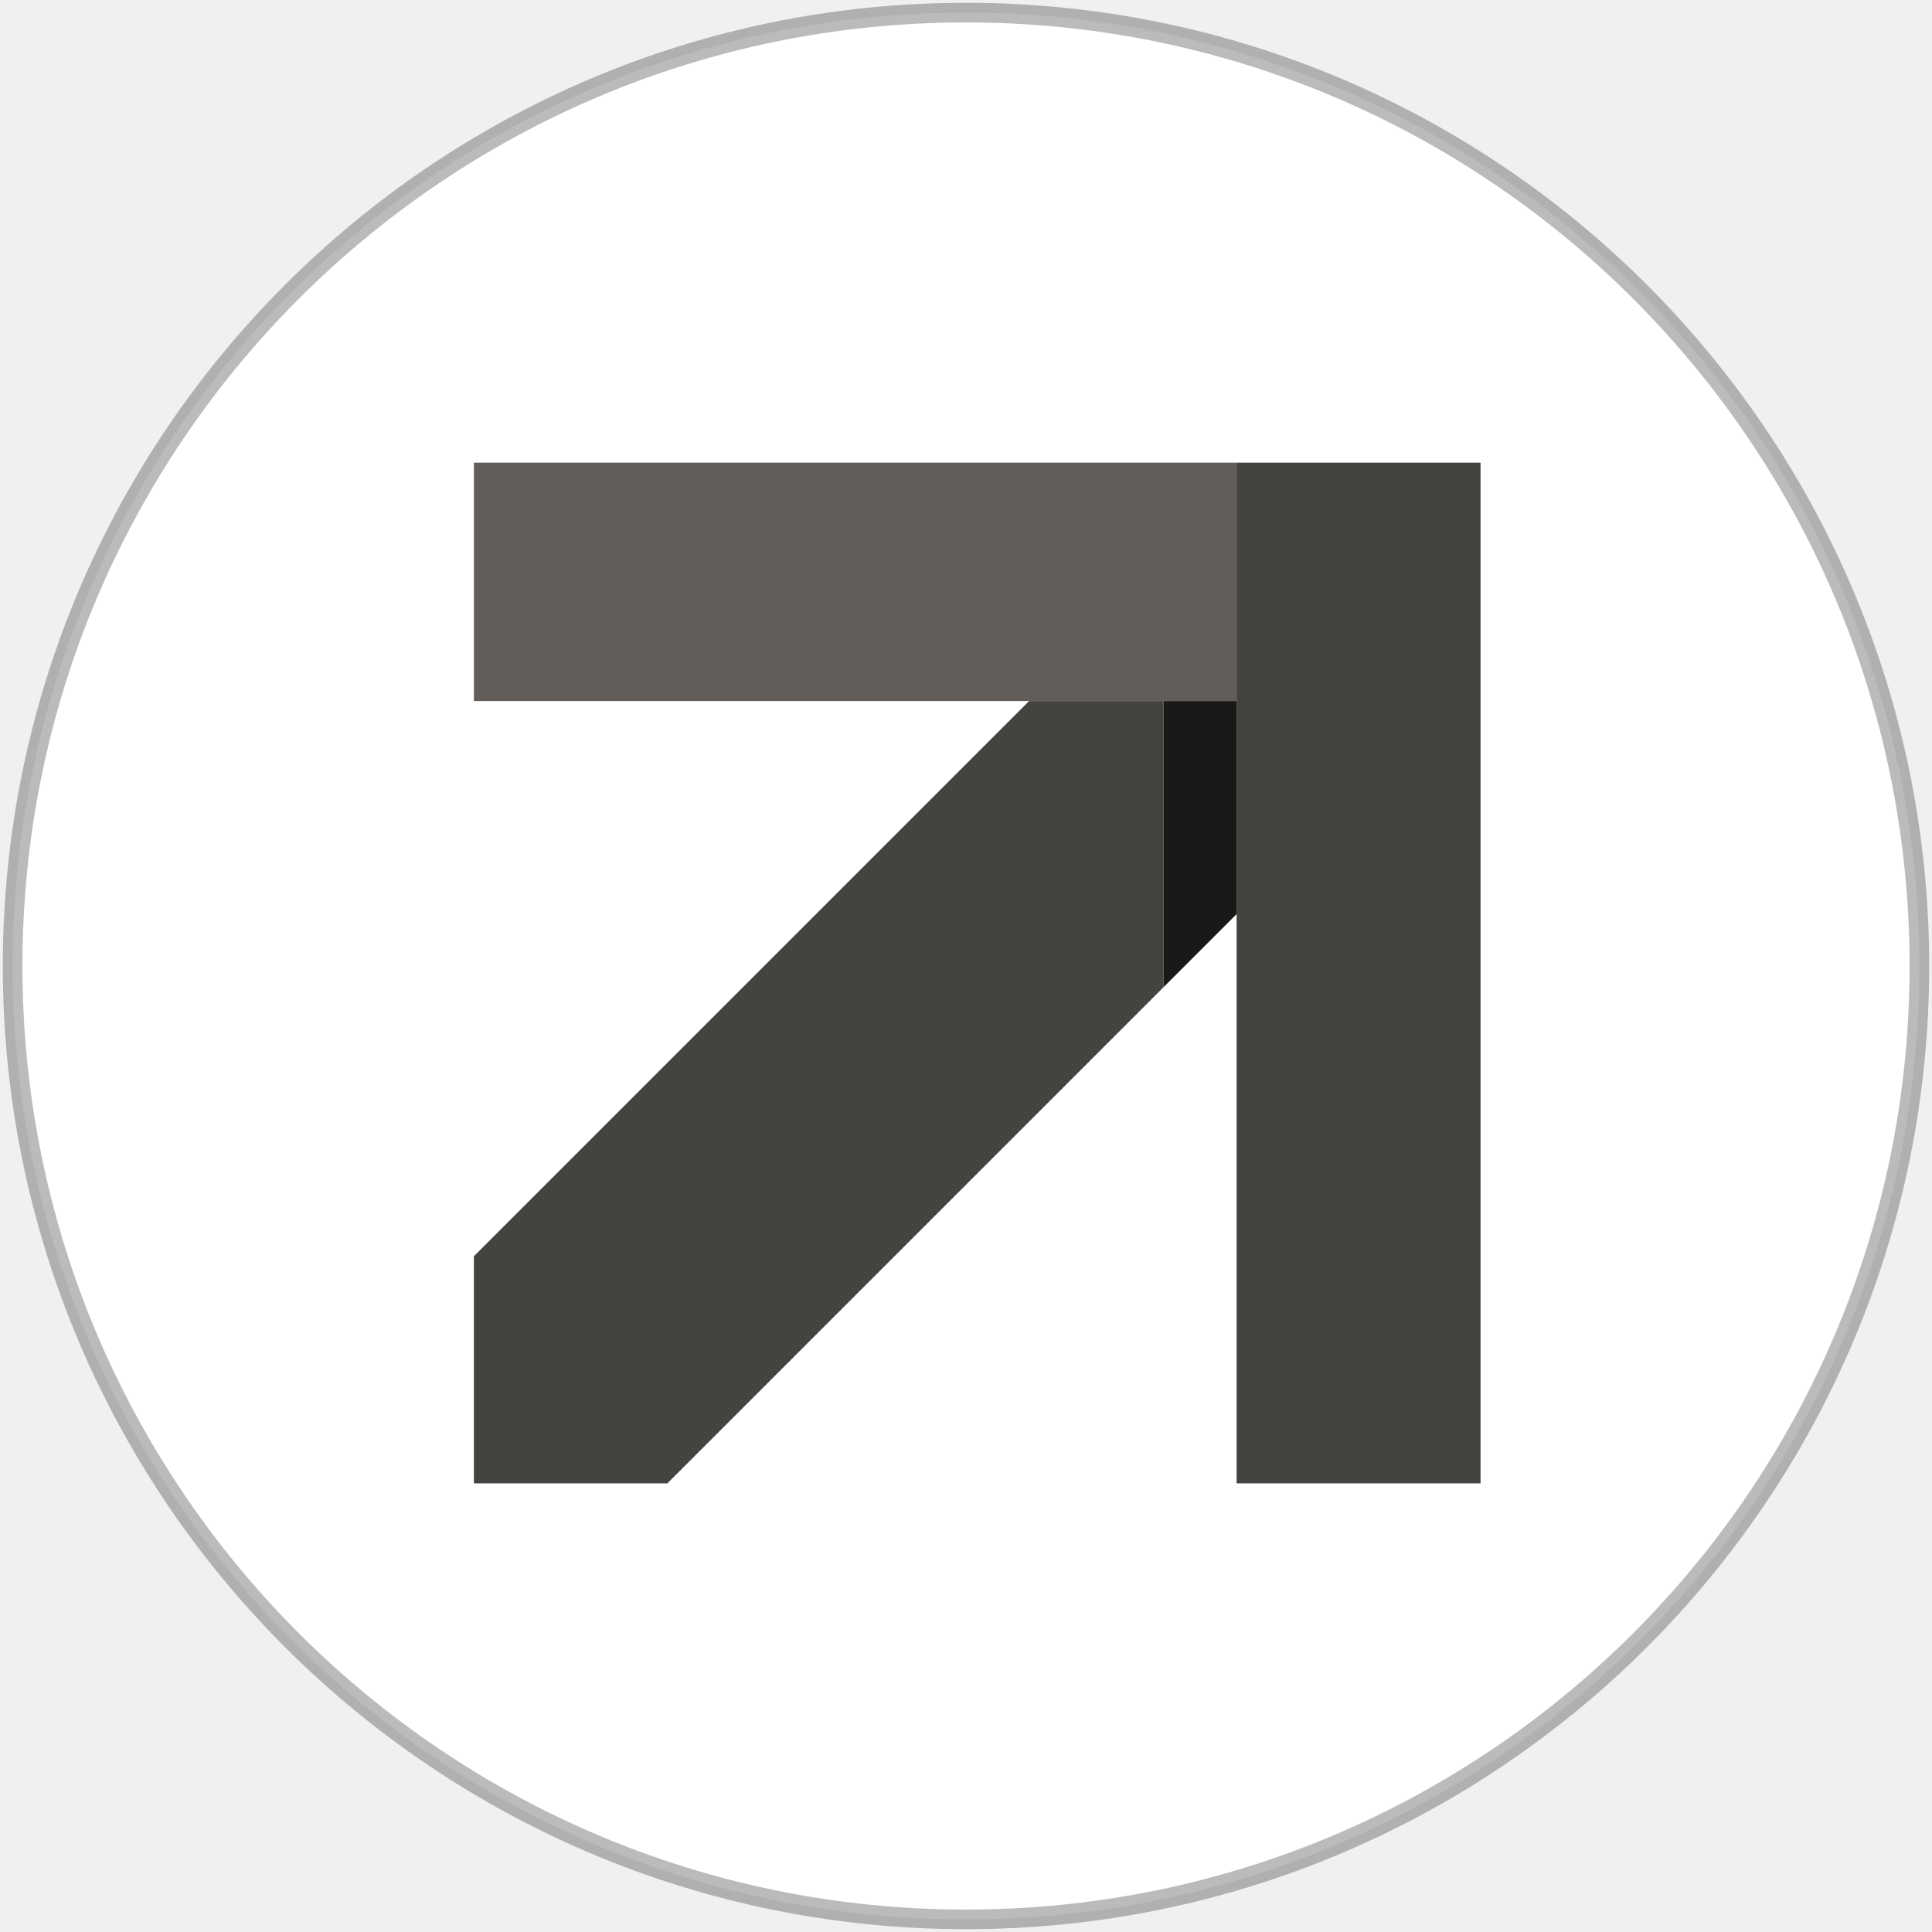
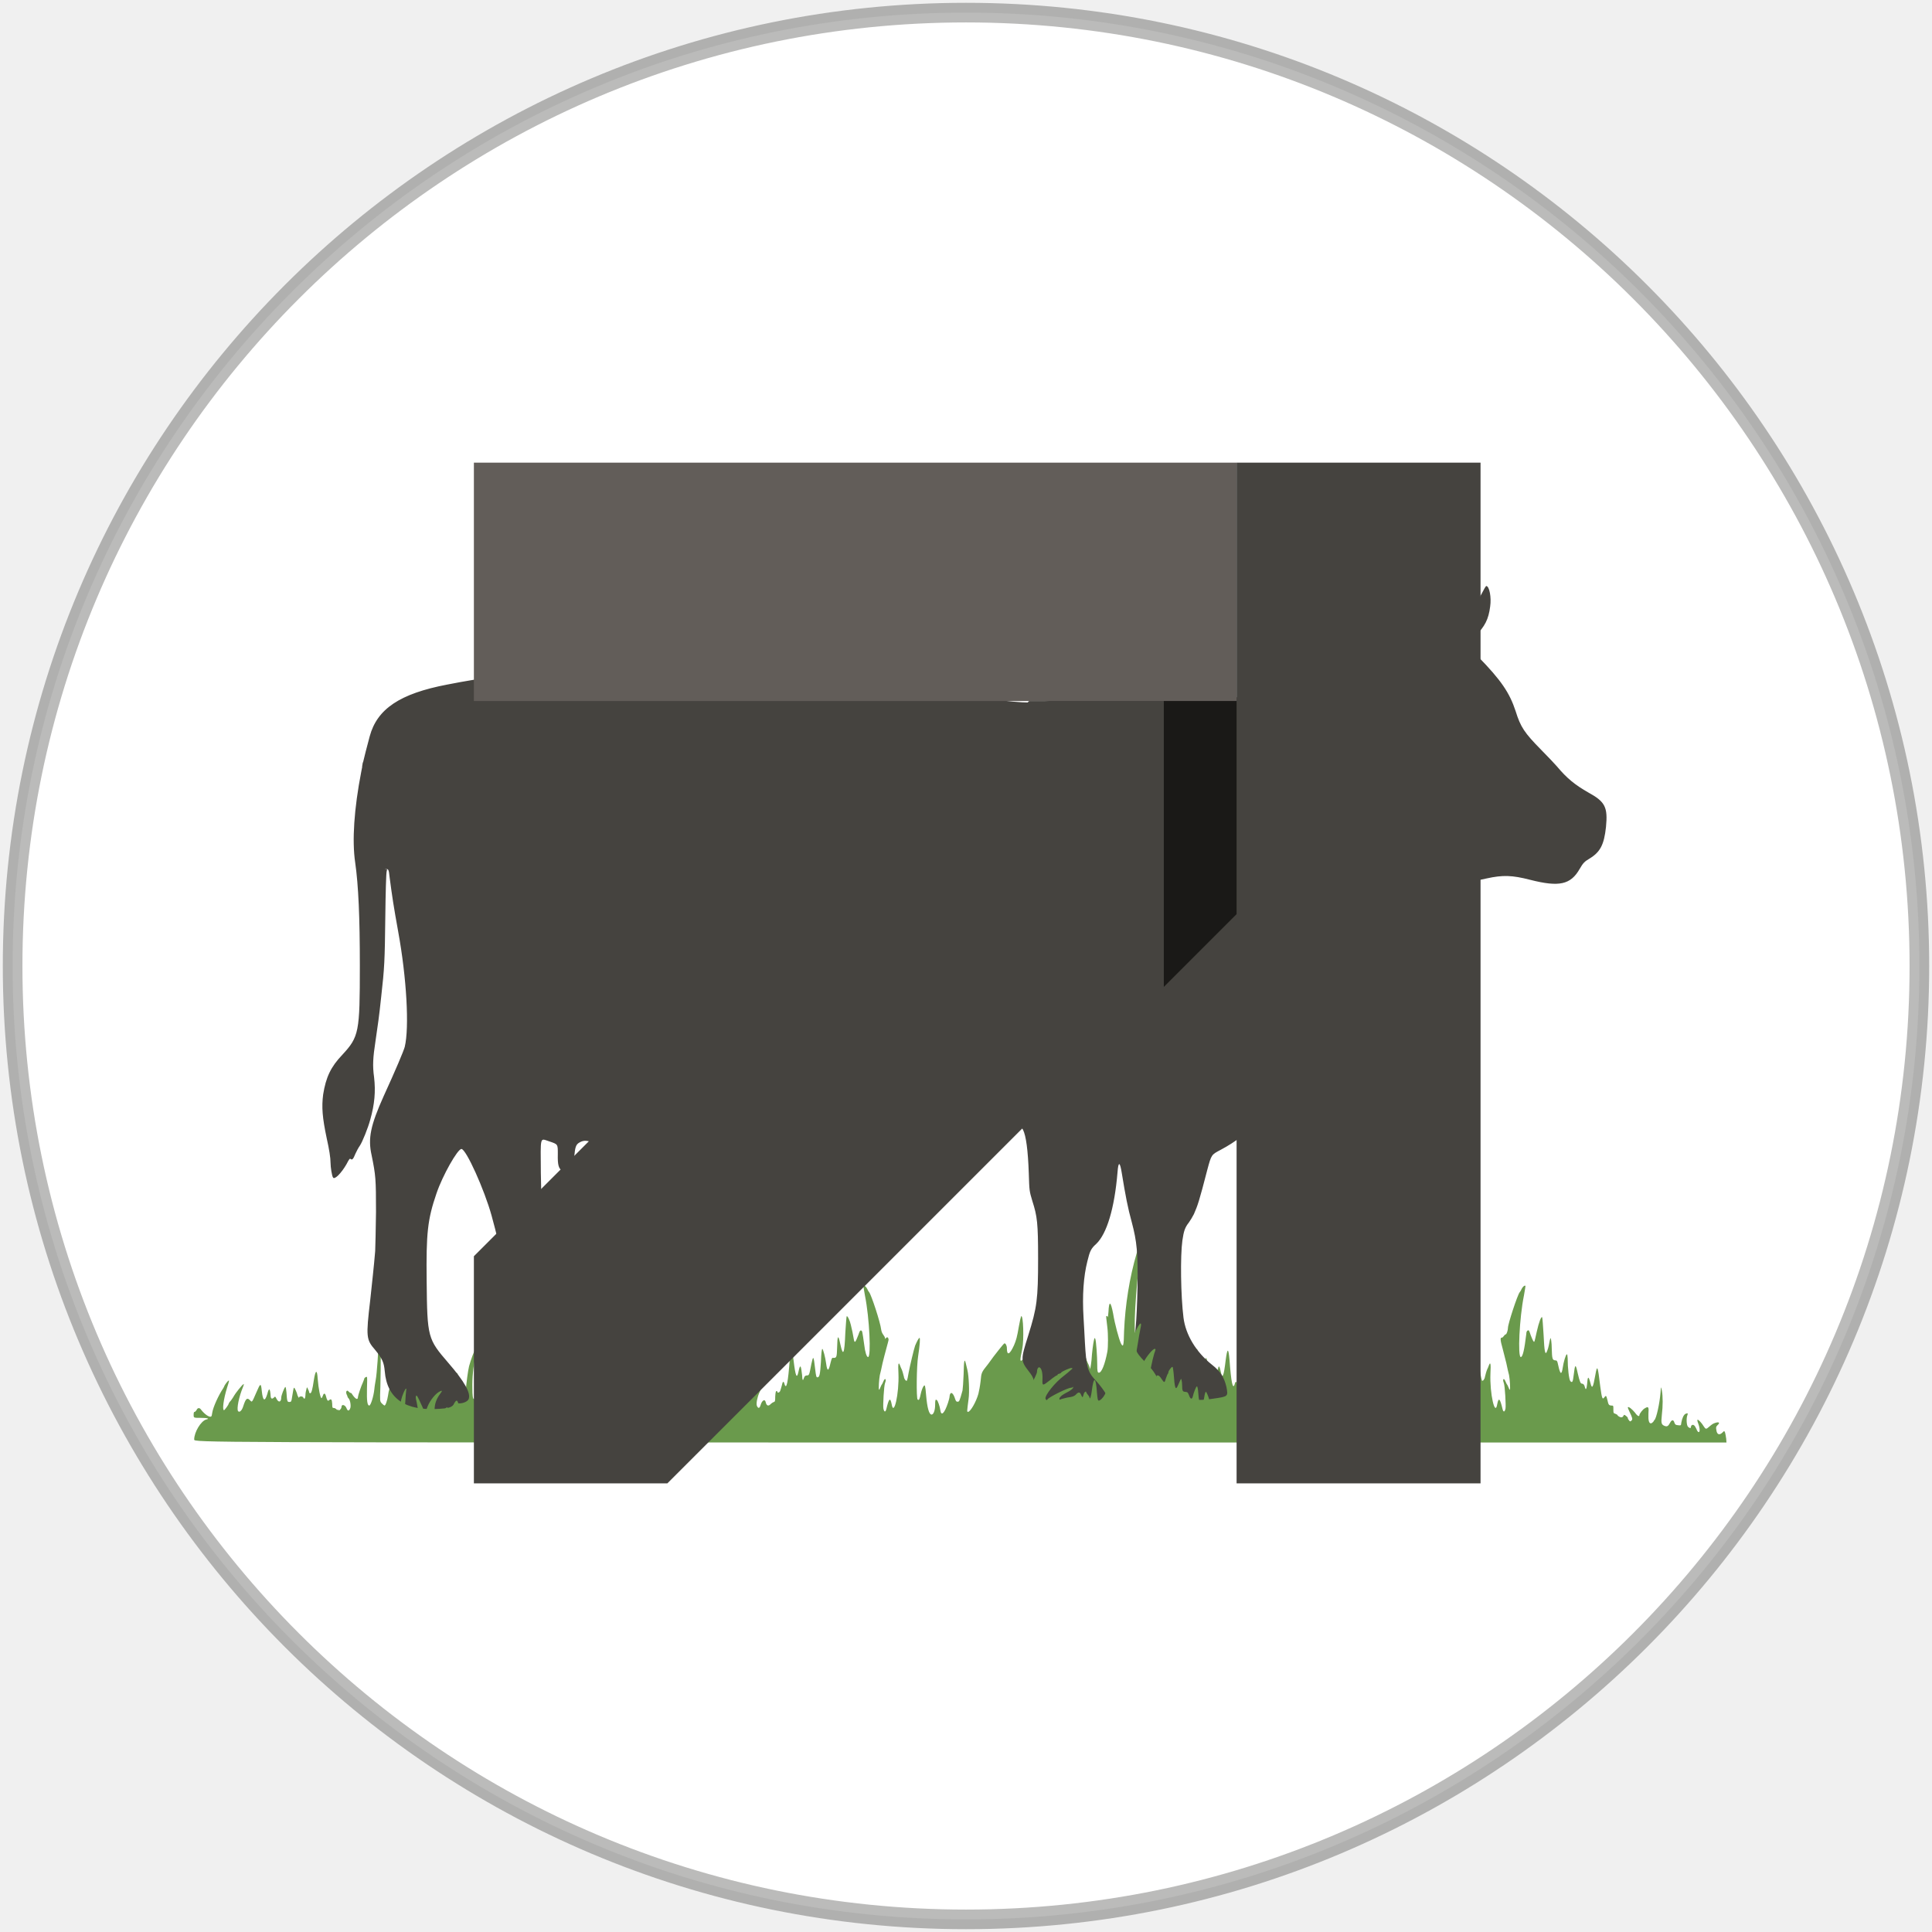
<svg xmlns="http://www.w3.org/2000/svg" viewBox="0 0 689 689" width="689" height="689" role="img" aria-label="Livestock">
+   <style>
+     .arrow { transform-box: view-box; transform-origin: 348.5px 347px; }
+     .tail { transform-box: fill-box; transform-origin: 100% 0%; }
+     .sway { transform-box: fill-box; transform-origin: 50% 100%; }
+     .arrow { animation: lv-in-0 4000ms cubic-bezier(.3,.7,.2,1) 1 both; }
+     .scene { animation: lv-in-1 4000ms cubic-bezier(.3,.7,.2,1) 1 both; }
+     .ground { animation: lv-in-2 4000ms cubic-bezier(.3,.7,.2,1) 1 both; }
+     .cow { animation: lv-in-3 4000ms cubic-bezier(.3,.7,.2,1) 1 both; }
+     .tail { animation: lv-round-0 4000ms cubic-bezier(.3,.7,.2,1) 1 both; }
+     .sway { animation: lv-round-1 4000ms cubic-bezier(.3,.7,.2,1) 1 both; }
+     @keyframes lv-in-0 {
+       0% { transform: translate(0px, 0px) scale(1); opacity: 1; }
+       8.1% { transform: translate(0px, 0px) scale(0); opacity: 0; }
+       18% { transform: translate(0px, 0px) scale(0); opacity: 0; }
+       82% { transform: translate(0px, 0px) scale(0); opacity: 0; }
+       91.9% { transform: translate(0px, 0px) scale(0); opacity: 0; }
+       100% { transform: translate(0px, 0px) scale(1); opacity: 1; }
+     }
+     @keyframes lv-in-1 {
+       0% { opacity: 0; }
+       2.16% { opacity: 1; }
+       18% { opacity: 1; }
+       82% { opacity: 1; }
+       97.84% { opacity: 1; }
+       100% { opacity: 0; }
+     }
+     @keyframes lv-in-2 {
+       0% { clip-path: inset(-50% 100% -50% -10%); }
+       1.8% { clip-path: inset(-50% 100% -50% -10%); }
+       9% { clip-path: inset(-50% -10% -50% -10%); }
+       18% { clip-path: inset(-50% -10% -50% -10%); }
+       82% { clip-path: inset(-50% -10% -50% -10%); }
+       91% { clip-path: inset(-50% -10% -50% -10%); }
+       98.2% { clip-path: inset(-50% 100% -50% -10%); }
+       100% { clip-path: inset(-50% 100% -50% -10%); }
+     }
+     @keyframes lv-in-3 {
+       0% { transform: translate(-120px, 0px); opacity: 0; }
+       4.5% { transform: translate(-120px, 0px); opacity: 0; }
+       8.1% { opacity: 1; }
+       16.56% { transform: translate(0px, 0px); opacity: 1; }
+       18% { transform: translate(0px, 0px); opacity: 1; }
+       82% { transform: translate(0px, 0px); opacity: 1; }
+       83.44% { transform: translate(0px, 0px); opacity: 1; }
+       91.9% { opacity: 1; }
+       95.5% { transform: translate(-120px, 0px); opacity: 0; }
+       100% { transform: translate(-120px, 0px); opacity: 0; }
+     }
+     @keyframes lv-round-0 {
+       0% { transform: rotate(0deg); }
+       18% { transform: rotate(0deg); }
+       24.4% { transform: rotate(0deg); }
+       34.64% { transform: rotate(7deg); }
+       44.88% { transform: rotate(-2deg); }
+       55.12% { transform: rotate(5deg); }
+       65.36% { transform: rotate(-1deg); }
+       74.32% { transform: rotate(0deg); }
+       82% { transform: rotate(0deg); }
+       100% { transform: rotate(0deg); }
+     }
+     @keyframes lv-round-1 {
+       0% { transform: skewX(0deg); }
+       18% { transform: skewX(0deg); }
+       24.4% { transform: skewX(0deg); }
+       34.64% { transform: skewX(2deg); }
+       44.88% { transform: skewX(-0.57deg); }
+       55.12% { transform: skewX(1.43deg); }
+       65.36% { transform: skewX(-0.29deg); }
+       74.32% { transform: skewX(0deg); }
+       82% { transform: skewX(0deg); }
+       100% { transform: skewX(0deg); }
+     }
+     @media (prefers-reduced-motion: reduce) {
+       .arrow, .scene, .scene * { animation: none !important; }
+       .scene { opacity: 0; }
+     }
+   </style>
  <defs>
    <clipPath id="lv-disc">
      <circle cx="344.5" cy="344.5" r="336" />
    </clipPath>
  </defs>
  <circle cx="344.5" cy="344.5" r="340" fill="#ffffff" stroke="#1c1b19" stroke-opacity=".3" stroke-width="7" />
  <g clip-path="url(#lv-disc)">
-     <g class="scene" opacity="0">
-       <g transform="translate(46 180) scale(1.15)">
-         <path class="ground" d="M30 334 C120 326 420 326 530 334" fill="none" stroke="#6a9a4c" stroke-width="12" stroke-linecap="round" pathLength="1" stroke-dasharray="1" />
+     <g class="scene">
+       <g transform="translate(50 158) scale(1.05)">
+         <g class="ground" transform="translate(60 40) scale(0.93)" fill="#6a9a4c">
+           <g class="sway">
+             <path d="M-44.8 320.9C-44.8 318.2 -42.3 314.1 -40.4 313.6C-39 313.3 -39.9 313 -42.4 313C-45 313 -45 313 -45 311.9C-45 311.1 -44.9 310.8 -44.6 310.8C-44.4 310.8 -44.1 310.4 -43.9 310.1C-43.6 309.3 -42.8 309.2 -42.3 310C-40.9 311.8 -39.2 312.9 -38.6 312.5C-38.4 312.4 -38.3 311.8 -38.2 311.1C-37.9 309.1 -35.9 304.7 -34.2 302.2C-34 301.8 -33.8 301.5 -33.8 301.4C-33.8 301.2 -32.7 299.7 -32.4 299.5C-31.9 299.1 -32 299.5 -32.8 302C-34.1 306.2 -34.6 310.2 -33.9 310.2C-33.7 310.2 -32.2 308.2 -32.2 307.8C-32.2 307.7 -31.9 307.2 -31.4 306.7C-31 306.1 -30.4 305.3 -30.3 305C-29.8 304.1 -27.3 300.9 -26.8 300.7C-26.6 300.5 -26.6 300.8 -27 301.8C-28.5 305.4 -29.3 309.6 -28.8 310.5C-28.3 311.2 -27.4 310.4 -26.9 308.8C-26 306 -25.5 305.5 -24.5 306.5C-23.6 307.4 -23.8 307.6 -22 303.5C-20.6 300.2 -20.4 300.2 -20.1 303.3C-19.7 306.9 -19 307.2 -18.1 304.3C-17.5 301.9 -17.1 302.1 -16.9 304.7C-16.9 306 -16.4 306.3 -15.7 305.6C-15.2 305.1 -15.2 305.1 -14.7 306.1C-13.9 307.6 -13 307.2 -13 305.5C-13 304.9 -12 302.2 -11.6 301.8C-11.4 301.5 -11.3 301.9 -11.1 303.7C-10.9 306.9 -10.8 307.2 -10.1 307.2C-9.4 307.2 -9.3 307.2 -9 305.1C-8.6 302.6 -8.5 302 -8.3 302C-8.1 302 -7.3 303.8 -7.2 304.3C-7.2 304.7 -6.5 306 -6.5 305.6C-6.5 305.1 -5.3 305 -5 305.5C-4.6 306.3 -4.3 306.1 -4.2 305.1C-4.2 304.5 -4.1 303.6 -3.9 302.9C-3.6 301.6 -3.6 301.6 -3.2 302.6C-2.9 303.1 -2.8 303.6 -2.8 303.7C-2.8 303.9 -2.6 304 -2.4 304C-2 304 -1.6 302.7 -1.1 299.2C-0.5 295.4 0.1 295.2 0.3 298.7C0.6 302.5 1.3 305.8 1.7 305.8C1.8 305.8 2 305.4 2.2 304.9C2.5 303.9 3 303.9 3.3 305C3.7 306.6 4 307 4.4 306.6C5.2 305.9 5.5 306.2 5.6 307.8C5.6 309.3 5.7 309.4 6.2 309.4C6.5 309.4 6.9 309.6 7.1 309.8C7.4 310.2 7.5 310.2 7.6 310C7.7 309.7 7.7 309.7 7.7 309.9C7.8 310.8 9 309.8 9 309C9 307.9 10.3 308.2 10.8 309.4C11.2 310.5 11.7 310.6 12.1 309.7C12.6 308.9 12.2 306.5 11.6 305.9C11.4 305.7 11.2 305.4 11.2 305.3C11.2 305.2 11.1 304.8 10.9 304.5C10.4 303.4 11 302.6 11.6 303.4C11.9 303.7 12.2 303.9 12.3 303.9C12.4 303.8 12.7 304 12.9 304.4C14.1 306.2 15 306.6 15 305.4C15 304.9 16.2 301.3 16.8 300.1C17 299.5 17.3 298.9 17.3 298.8C17.2 298.4 18.2 297.8 18.3 298.1C18.4 298.2 18.4 300.2 18.3 302.4C18.2 306.7 18.4 308.6 19.2 308.5C19.7 308.3 20.7 305.3 21 302.5C21.1 301.3 21.4 299.8 21.5 299.1C21.9 297.1 22.5 288.6 22.7 282.4C22.8 277.9 22.9 276.9 23.1 277.8C23.4 279.2 23.4 294.9 23.2 301.6C23 306.9 23 306.9 23.7 307.7C24.1 308.1 24.6 308.5 24.7 308.5C25.1 308.5 25.7 306.7 26 304.8C26.2 303.1 26.8 301.1 27.3 300.7C27.5 300.4 27.6 300.9 27.9 303.2C28.1 304.8 28.2 304.9 28.8 305C29.9 305.1 30.2 304.6 30.4 301.2C30.6 296.9 31.2 292.9 31.7 291.2C32 290.5 32.2 289.7 32.2 289.4C32.2 289.2 32.4 289 32.5 289C32.7 289 32.7 289.6 32.6 291.1C32.3 294.2 32.3 303.5 32.7 304.3C33.1 305.3 33.6 305 33.8 303.6C34.1 301.2 34.3 300.8 34.6 300.8C35.2 300.8 35.2 301 35.7 305C36.2 308.8 36.4 309.4 36.8 309.1C37.3 308.8 36.8 297.8 36.1 295.1C36 294.4 36.2 293.1 36.5 293.4C36.8 293.7 37.9 297.6 38.5 300.5C38.9 301.9 39.3 303.1 39.4 303.2C39.6 303.2 40 302 40.5 300.1C41.2 297.4 42 295.1 43.4 292.7C43.8 292 45.4 290.2 45.6 290.2C45.9 290.2 45.6 291.4 44.8 293.1C42.6 297.8 42.3 309.5 44.4 309.5C44.6 309.5 44.8 309.1 45 308.4C45.2 307.9 45.3 307.2 45.4 307C45.5 306.8 45.7 305.7 46 304.5C46.9 300.5 47.7 299.5 48.1 302C48.3 303 48.6 303.3 48.8 302.6C48.9 302.3 49.2 301.3 49.5 300.4C49.7 299.4 50 298.3 50.1 298C50.2 297.7 50.4 297.1 50.6 296.9C51.2 296.1 51.5 296.7 51.8 299.1C52 301.6 52.9 305.4 53.3 305.9C53.9 306.7 54.2 306.2 54.3 303.9C54.6 300.1 55.2 295.7 55.6 294.1C56.3 291.6 57.3 288.9 57.9 287.9C58.7 286.6 58.7 287.1 57.9 290.9C57.1 294.3 56.7 298.5 56.8 302.2C56.8 307.3 57.4 307.4 59.4 302.9C60.2 301.1 60.8 299.5 61.4 298.4C61.7 297.7 62.2 296.6 62.5 295.9C62.8 295.2 63.5 293.7 64 292.6C64.7 291.1 65 290.1 65.1 288.7C65.6 283.5 67.7 275.8 68.6 275.8C68.8 275.8 68.8 276.2 68.3 280C68 282.3 68 287.2 68.3 288.8C69.2 293.5 70.4 296.5 71.4 296.5C71.9 296.5 72 295.9 72 293.5C72 290.7 72.4 284.9 72.7 284.2C72.9 283.7 73 283.7 73.2 284.6C73.5 285.9 73.9 288.9 74.1 292C74.3 294 74.7 296.1 74.7 294.8C74.8 294.5 75 293.8 75.4 293.1C75.7 292.4 76 291.7 76 291.6C76 290.8 76.7 291.3 76.9 292.2C77.3 294.8 77.5 294.9 77.9 292.9C78.2 291.4 79 291.4 79.9 292.8C80.6 294 81.4 294.5 82.4 294.5C82.7 294.5 83 294.6 83 294.7C83 294.8 83.6 295 84.2 295.2C84.9 295.4 85.5 295.7 85.5 295.8C85.5 296 85.6 295.9 85.8 295.7C86.2 295 85.4 293.9 83 291.4C80.7 289.1 80.4 288.8 80.8 288.2C80.9 288 81 288 81 288.2C81 288.3 81.3 288.5 81.7 288.6C82.1 288.7 82.7 288.9 83 289.2C83.3 289.5 83.6 289.8 83.7 289.8C83.8 289.8 84.2 290 84.6 290.3C84.9 290.6 85.6 291.2 86 291.5C87.1 292.3 89.7 294.9 90.1 295.6C90.6 296.2 91 295.9 91 294.9C91 293.8 88.4 287.8 86.9 285.4C86.5 284.8 86.2 284.2 86.1 284C86 283.8 84.9 282.3 83.6 280.6C80.9 277 80.6 276.4 81.8 276.8C82.3 276.9 82.6 277 82.7 277C83 277 87.9 282.3 89.5 284.3C90.6 285.8 91.7 287 91.8 286.9C92 286.9 92.1 285.8 92 283.5C91.9 279.9 92.3 277.3 92.9 276.3C93.5 275.5 93.6 275.9 94 278.8C94.2 280.7 95.1 284.1 95.7 285.4C97.9 290 98.3 290.7 99.1 291.6C100.3 292.8 100.3 292.2 99.4 287.9C98.7 284.6 99 275.1 99.8 275.9C99.9 276.1 100.3 277.7 100.6 279.5C101.3 283.6 101.6 284.6 102.4 286.5C103.9 290 105 290.4 105 287.6C105 287.1 105.2 286.5 105.4 286.1C105.9 285.4 105.8 285.3 107.6 289.4C108.1 290.5 108.8 292.1 109.2 293C109.6 293.9 110.2 295.2 110.5 295.9C110.8 296.6 111.3 297.7 111.6 298.4C112.2 299.5 112.8 301.1 113.6 302.9C115.6 307.4 116.2 307.3 116.2 302.2C116.3 298.5 115.9 294.3 115.1 290.9C114.3 287.1 114.3 286.6 115.1 287.9C115.7 288.9 116.7 291.6 117.4 294.1C117.8 295.7 118.4 300.1 118.7 303.9C118.8 306.2 119.1 306.7 119.7 305.9C120.1 305.4 121 301.6 121.2 299.1C121.5 296.7 121.8 296.1 122.4 296.9C122.6 297.1 122.8 297.7 122.9 298C123 298.3 123.3 299.4 123.5 300.4C123.8 301.3 124.1 302.3 124.2 302.6C124.4 303.3 124.7 303 124.9 302C125.3 299.5 126.1 300.5 127 304.5C127.3 305.7 127.5 306.8 127.6 307C127.7 307.2 127.8 307.9 128 308.4C128.3 309.8 128.9 309.8 129.4 308.6C129.7 307.9 129.9 306.6 129.9 303.6C130.1 299 129.6 296.1 128.2 293.1C127.4 291.4 127.1 290.2 127.4 290.2C127.6 290.2 129.2 292 129.6 292.7C131 295.1 131.8 297.4 132.5 300.1C133 302 133.4 303.2 133.6 303.2C133.7 303.1 134.1 301.9 134.5 300.5C135.1 297.6 136.2 293.7 136.5 293.4C136.8 293.1 137 294.4 136.9 295.1C136.2 297.8 135.7 308.8 136.2 309.1C136.6 309.4 136.8 308.8 137.3 305C137.8 301 137.8 300.8 138.4 300.8C138.7 300.8 138.9 301.2 139.2 303.6C139.4 305 139.9 305.3 140.3 304.3C140.7 303.5 140.7 294.2 140.4 291.1C140.3 289.6 140.3 289 140.5 289C140.6 289 140.8 289.2 140.8 289.4C140.8 289.7 141 290.5 141.3 291.2C141.8 292.9 142.4 296.9 142.6 301.2C142.8 304.6 143.1 305.1 144.2 305C144.8 304.9 144.9 304.8 145.1 303.2C145.4 300.9 145.5 300.4 145.7 300.7C146.2 301.2 146.8 303.1 147 304.9C147.4 307.8 148 308.7 148.9 307.8C150.1 306.6 150.1 306.8 149.7 298.6C149.5 293.9 149.5 288.6 149.6 284.7C149.8 276 150.1 274.9 150.3 282C150.4 285.1 150.7 289.8 150.9 292.5C151.2 296.9 151.4 298.7 152.2 303.5C153.4 310.6 154.9 309.5 154.7 301.6C154.5 297.4 154.6 297.2 155.1 297.4C155.8 297.7 158 303.1 158 304.4C158 305.2 158.7 305.3 159.2 304.5C159.5 304.1 159.7 303.7 159.7 303.6C159.8 303.2 161.8 301.5 162.1 301.6C162.5 301.7 162.3 302.3 161.6 303.8C160.8 305.6 160.4 307.8 160.7 308.6C161.2 309.7 161.7 309.6 162.1 308.2C162.6 306.6 163.6 306 163.9 307.2C164.2 308.6 164.9 308.9 165.8 307.9C166.1 307.6 166.6 307.3 166.9 307.2C167.3 307.1 167.4 306.9 167.4 305.2C167.5 303.7 167.6 303.2 167.9 303.2C168.1 303.2 168.2 303.4 168.2 303.5C168.2 304 168.9 303.8 169.2 303.2C169.3 302.9 169.6 302 169.8 301.2C170.1 299.6 170.5 299.4 170.8 300.7C171.5 302.9 172.1 300 172.7 291.7C173.1 287.3 173.5 287.4 174.1 292C174.8 297.9 175.3 299 175.9 296.1C176.5 293.3 176.8 293.6 177.2 297.3C177.3 299.4 177.5 299.7 177.9 298.4C178.1 297.8 178.3 297.6 178.9 297.5C179.8 297.5 179.8 297.5 180.6 293.3C181.3 290.1 181.4 290.2 182 295.3C182.3 297.8 182.4 298.2 182.8 298.2C183.6 298.2 183.8 297.1 184.1 292.4C184.2 289.5 184.4 287.8 184.6 287.8C184.9 287.9 185.7 290.9 186 293.2C186.4 296.2 186.9 296.1 187.6 292.9C188.1 291 188.1 291 188.8 291.1C189.8 291.1 189.9 290.7 190 287.4C190.1 282.7 190.4 282.4 191.2 286.2C192.2 290.8 192.7 289.7 193 281.9C193.2 278.7 193.4 276 193.5 275.9C193.8 275.6 194.7 277.6 195 279C195.1 279.5 195.4 280.7 195.6 281.6C195.8 282.6 196 283.8 196.1 284.3C196.4 285.9 196.7 285.5 197.8 282.6C198.2 281.4 198.4 281 198.7 281.1C199.2 281.1 199.2 281.4 199.9 286.3C200.2 289 200.8 290.8 201.3 290.8C202.5 290.8 201.8 276.4 200.2 268.5C199.8 266.5 199.6 264.8 199.6 264.8C199.9 264.5 200.6 265.1 201 265.9C201.2 266.4 201.5 266.9 201.7 267.1C202.5 268.1 205.8 278.1 206.1 280.8C206.2 281.5 206.5 282.2 206.9 282.7C207.2 283.1 207.5 283.6 207.5 283.9C207.5 284.3 207.5 284.3 207.8 283.9C208.3 283.3 208.7 283.6 208.8 284.4C208.8 284.7 208.4 286.1 208 287.6C207.6 289 207 291.4 206.6 293C206.3 294.6 205.8 296.6 205.6 297.4C205.3 299 205.1 302.4 205.3 302.7C205.4 302.8 205.6 302.5 205.7 302.1C205.9 301.7 206.1 301.2 206.2 301C206.4 300.8 206.7 300.2 206.9 299.7C207.5 298.2 208.1 298.8 207.5 300.3C207.1 301.3 206.7 308.5 206.9 309.6C207.2 311 207.7 311 208 309.7C208.9 305.9 209.4 305.4 209.9 307.9C210.7 312.9 212.7 304.1 212.4 296.8C212.2 293.2 212.4 292.3 213 293.9C213.1 294.3 213.4 294.9 213.5 295.1C213.8 295.7 214.2 297.1 214.4 298C214.5 298.9 215.2 299.7 215.5 299.4C215.6 299.2 215.9 298 216.1 296.6C216.6 293.9 218.1 287.7 218.5 286.6C219.2 285 219.8 283.8 220.1 283.8C220.4 283.8 220.2 286.5 219.6 290.4C219 294 218.9 305.8 219.4 306.3C219.9 306.7 220.1 306.4 220.6 304C221.1 301.9 221.9 300.6 222.1 301.4C222.2 301.7 222.4 303.1 222.5 304.7C222.9 309.4 223.6 311.8 224.5 311.8C225.2 311.8 225.8 310.3 225.8 308.2C225.8 306.6 225.9 306.1 226.4 306.5C226.8 306.7 227.5 308.8 227.7 310.2C228 312.5 229.2 311.4 230.5 307.5C230.8 306.6 231.1 305.5 231.1 304.9C231.4 303.2 232.4 303.8 233.1 306.1C233.4 306.9 233.5 307.1 234 307.1C234.6 307.1 234.7 307 235.8 303C235.9 302.5 236.1 299.8 236.2 297.1C236.3 292 236.5 291.1 237 293.1C237.1 293.6 237.4 294.8 237.6 295.6C238.1 297.7 238.4 303.6 238 306.2C237.4 310.8 237.4 310.8 237.8 310.8C238.7 310.8 240.8 307.1 241.6 304.2C241.8 303.4 242.2 301.4 242.4 299.6C242.7 296.4 242.7 296.4 245.1 293.4C246.3 291.7 248.1 289.3 249.1 288.1C250.1 286.8 251 285.8 251.1 285.8C251.5 285.7 252 286.6 252 287.5C252 290.4 253 290 254.6 286.5C255.4 284.6 255.7 283.6 256.4 279.5C256.7 277.7 257.1 276.1 257.2 275.9C258 275.1 258.3 284.6 257.6 287.9C256.7 292.2 256.7 292.8 257.9 291.6C258.7 290.7 259.1 290 261.3 285.4C261.9 284.1 262.8 280.7 263 278.8C263.4 275.9 263.5 275.5 264.1 276.3C264.7 277.3 265.1 279.9 265 283.5C264.9 285.8 265 286.9 265.2 286.9C265.3 287 266.4 285.8 267.5 284.3C269.1 282.3 274 277 274.3 277C274.4 277 274.7 276.9 275.2 276.8C276.4 276.4 276.1 277 273.4 280.6C272.1 282.3 271 283.8 270.9 284C270.8 284.2 270.5 284.8 270.1 285.4C268.6 287.8 266 293.8 266 294.9C266 295.9 266.4 296.2 266.9 295.6C267.3 294.9 269.9 292.3 271 291.5C271.4 291.2 272.1 290.6 272.4 290.3C272.8 290 273.2 289.8 273.3 289.8C273.4 289.8 273.7 289.5 274 289.2C274.3 288.9 274.9 288.7 275.3 288.6C275.7 288.5 276 288.3 276 288.2C276 288 276.1 288 276.2 288.2C276.6 288.8 276.3 289.1 274 291.4C271.6 293.9 270.8 295 271.2 295.7C271.4 295.9 271.5 296 271.5 295.8C271.5 295.7 272.1 295.4 272.8 295.2C273.4 295 274 294.8 274 294.7C274 294.6 274.3 294.5 274.6 294.5C275.6 294.5 276.4 294 277.1 292.8C278 291.4 278.8 291.4 279.1 292.9C279.5 294.9 279.7 294.8 280.1 292.2C280.3 291.3 281 290.8 281 291.6C281 291.7 281.3 292.4 281.6 293.1C282 293.8 282.2 294.5 282.3 294.8C282.3 296.1 282.7 294 282.9 292C283.1 288.9 283.5 285.9 283.8 284.6C284 283.7 284.1 283.7 284.3 284.2C284.6 284.9 285 290.7 285 293.5C285 295.9 285.1 296.5 285.6 296.5C286.6 296.5 287.8 293.5 288.7 288.8C289 287.2 289 282.3 288.7 280C288.2 276.1 288.2 275.8 288.4 275.8C288.6 275.8 288.8 275.9 288.8 276.2C288.9 276.4 289 275.6 289.1 274.3C289.3 270.1 289.9 270.3 290.8 274.9C291.4 278.7 292.9 284.1 293.6 285.7C294.5 287.5 294.7 286.8 294.8 281.4C295.2 271.8 296.8 261.7 299.4 252.9C300.7 248.5 301.3 248.4 300.8 252.6C299 266.3 298.1 282.5 299.1 282.5C299.5 282.5 300 281.1 300 280.1C300 278.7 303.5 268 304.3 267.1C304.5 266.9 304.8 266.4 305 265.9C305.4 265.1 306.1 264.5 306.4 264.8C306.4 264.8 306.2 266.5 305.8 268.5C304.2 276.4 303.5 290.8 304.7 290.8C305.2 290.8 305.8 289 306.1 286.3C306.8 281.4 306.8 281.1 307.3 281.1C307.6 281 307.8 281.4 308.2 282.6C309.3 285.5 309.6 285.9 309.9 284.3C310 283.8 310.2 282.6 310.4 281.6C310.6 280.7 310.9 279.5 311 279C311.3 277.6 312.2 275.6 312.5 275.9C312.6 276 312.8 278.7 313 281.9C313.3 289.7 313.8 290.8 314.8 286.2C315.6 282.4 315.9 282.7 316 287.4C316.1 290.7 316.2 291.1 317.2 291.1C317.9 291 317.9 291 318.4 292.9C319.1 296.1 319.6 296.2 320 293.2C320.3 290.9 321.1 287.9 321.4 287.8C321.6 287.8 321.8 289.5 321.9 292.4C322.2 297.1 322.4 298.2 323.2 298.2C323.6 298.2 323.7 297.8 324 295.3C324.6 290.2 324.7 290.1 325.4 293.3C326.2 297.5 326.2 297.5 327.1 297.5C327.7 297.6 327.9 297.8 328.1 298.4C328.5 299.7 328.7 299.4 328.8 297.3C329.2 293.6 329.5 293.3 330.1 296.1C330.7 299 331.2 297.9 331.9 292C332.5 287.4 332.9 287.3 333.3 291.7C333.9 300 334.5 302.9 335.2 300.7C335.5 299.4 335.9 299.6 336.2 301.2C336.4 302 336.7 302.9 336.8 303.2C337.1 303.8 337.8 304 337.8 303.5C337.8 303.4 337.9 303.2 338.1 303.2C338.4 303.2 338.5 303.7 338.6 305.2C338.6 306.9 338.7 307.1 339.1 307.2C339.4 307.3 339.9 307.6 340.2 307.9C341.1 308.9 341.8 308.6 342.1 307.2C342.4 306 343.4 306.6 343.9 308.2C344.3 309.6 344.8 309.7 345.3 308.6C345.6 307.8 345.2 305.6 344.4 303.8C343.7 302.3 343.5 301.7 343.9 301.6C344.2 301.5 346.3 303.2 346.2 303.6C346.2 303.7 346.5 304.1 346.8 304.5C347.3 305.3 348 305.2 348 304.4C348 303.1 350.2 297.7 350.9 297.4C351.4 297.2 351.5 297.4 351.3 301.6C351.1 309.5 352.6 310.6 353.8 303.5C354.6 298.7 354.8 296.9 355.1 292.5C355.3 289.8 355.6 285.1 355.7 282C355.9 274.9 356.2 276 356.4 284.7C356.5 288.6 356.5 293.9 356.3 298.6C355.9 306.8 355.9 306.6 357.1 307.8C358 308.7 358.6 307.8 359 304.9C359.2 303.1 359.8 301.2 360.3 300.7C360.5 300.4 360.6 300.9 360.9 303.2C361.1 304.8 361.2 304.9 361.8 305C362.9 305.1 363.2 304.6 363.4 301.2C363.6 296.9 364.2 292.9 364.7 291.2C365 290.5 365.2 289.7 365.2 289.4C365.2 289.2 365.4 289 365.5 289C365.7 289 365.7 289.6 365.6 291.1C365.3 294.2 365.3 303.5 365.7 304.3C366.1 305.3 366.6 305 366.8 303.6C367.1 301.2 367.3 300.8 367.6 300.8C368.2 300.8 368.2 301 368.7 305C369.2 308.8 369.4 309.4 369.8 309.1C370.3 308.8 369.8 297.8 369.1 295.1C369 294.4 369.2 293.1 369.5 293.4C369.8 293.7 370.9 297.6 371.5 300.5C371.9 301.9 372.3 303.1 372.4 303.2C372.6 303.2 373 302 373.5 300.1C374.2 297.4 375 295.1 376.4 292.7C376.8 292 378.4 290.2 378.6 290.2C378.9 290.2 378.6 291.4 377.8 293.1C375.6 297.8 375.3 309.5 377.4 309.5C377.6 309.5 377.8 309.1 378 308.4C378.2 307.9 378.3 307.2 378.4 307C378.5 306.8 378.7 305.7 379 304.5C379.9 300.5 380.7 299.5 381.1 302C381.3 303 381.6 303.3 381.8 302.6C381.9 302.3 382.2 301.3 382.5 300.4C382.7 299.4 383 298.3 383.1 298C383.2 297.7 383.4 297.1 383.6 296.9C384.2 296.1 384.5 296.7 384.8 299.1C385 301.6 385.9 305.4 386.3 305.9C386.9 306.7 387.2 306.2 387.3 303.9C387.6 300.1 388.2 295.7 388.6 294.1C389.3 291.6 390.3 288.9 390.9 287.9C391.7 286.6 391.7 287.1 390.9 290.9C389.6 296.9 389.4 305.8 390.4 306.2C390.8 306.3 391.7 304.9 392 303.7C392.5 302.1 393.2 302.2 395.5 304.6C396.4 305.5 396.8 305 396.8 302.4C396.7 299.7 397.3 296.6 397.9 296.4C398.1 296.3 398.3 296.3 398.2 296.3C398.2 297.3 399.1 303.2 399.4 304.2C400.2 307.1 402.3 310.8 403.2 310.8C403.6 310.8 403.6 310.8 403 306.2C402.6 303.6 402.9 297.7 403.4 295.6C403.6 294.8 403.9 293.6 404 293.1C404.5 291.1 404.7 292 404.8 297.1C404.9 299.8 405.1 302.5 405.2 303C406.3 307 406.4 307.1 407 307.1C407.5 307.1 407.6 306.9 407.9 306.1C408.6 303.8 409.6 303.2 409.9 304.9C409.9 305.5 410.2 306.6 410.5 307.5C411.8 311.4 413 312.5 413.3 310.2C413.5 308.8 414.2 306.7 414.6 306.5C415.1 306.1 415.2 306.6 415.2 308.2C415.2 310.3 415.8 311.8 416.5 311.8C417.4 311.8 418.1 309.4 418.5 304.7C418.6 303.1 418.8 301.7 418.9 301.4C419.1 300.6 419.9 301.9 420.4 304C420.9 306.4 421.1 306.7 421.6 306.3C422.1 305.8 422 294 421.4 290.4C420.8 286.5 420.6 283.8 420.9 283.8C421.2 283.8 421.8 285 422.5 286.6C422.9 287.7 424.4 293.9 424.9 296.6C425.1 298 425.4 299.2 425.5 299.4C425.8 299.7 426.5 298.9 426.6 298C426.8 297.1 427.2 295.7 427.5 295.1C427.6 294.9 427.9 294.3 428 293.9C428.6 292.3 428.8 293.2 428.6 296.8C428.3 304.1 430.3 312.9 431.1 307.9C431.6 305.4 432.1 305.9 433 309.7C433.3 311 433.8 311 434.1 309.6C434.3 308.5 433.9 301.3 433.5 300.3C432.9 298.8 433.5 298.2 434.1 299.7C434.3 300.2 434.6 300.8 434.8 301C434.9 301.2 435.1 301.7 435.3 302.1C435.4 302.5 435.6 302.8 435.7 302.7C435.9 302.4 435.7 299 435.4 297.4C435.2 296.6 434.7 294.6 434.4 293C434 291.4 433.4 289 433 287.5C432.2 284.7 432.1 283.6 432.8 283.7C433 283.7 433.3 283.4 433.5 283.1C433.7 282.8 434 282.5 434.2 282.5C434.5 282.5 435 281 435 280.1C435 278.7 438.5 268 439.3 267.1C439.5 266.9 439.8 266.4 440 265.9C440.4 265.1 441.1 264.5 441.4 264.8C441.4 264.8 441.2 266.5 440.8 268.5C439.2 276.4 438.5 290.8 439.7 290.8C440.4 290.7 441 288.2 441.7 282.3C441.7 281.7 441.9 281.2 442.2 281.1C442.6 280.9 442.7 280.9 443.3 282.8C444 284.6 444.4 285.4 444.6 285.2C444.7 285.2 445.1 283.5 445.5 281.6C446.3 278 447.2 275.7 447.5 276.3C447.6 276.5 447.8 279.3 448 282.5C448.3 289 448.6 290.4 449.3 288.6C449.5 288.1 449.8 287.2 449.9 286.6C450 286.1 450.2 285.2 450.3 284.6C450.6 283.6 450.6 283.6 450.8 284.8C450.9 285.4 451 286.8 451 287.9C451.1 291.2 451.2 291.9 452.2 292C452.9 292 453 292.1 453.4 294C454.1 297.2 454.6 297.4 455 294.7C455.3 292.6 456.1 289.9 456.5 289.8C456.7 289.7 456.7 290.2 456.8 291.2C456.8 294.9 457.3 299.1 457.8 299.6C458.5 300.3 458.7 299.9 459 297.4C459.5 293.2 459.7 293.1 460.5 296.8C461.2 299.8 461.5 300.5 462 300.5C462.5 300.5 462.9 300.9 463.1 301.8C463.4 303 463.7 302.6 463.9 300.7C464.1 297.7 464.4 297.6 465.1 300.2C465.7 302.7 466.1 302 466.9 297.4C467.6 293.4 467.8 293.9 468.7 301.5C469.3 305.9 469.5 306.5 470.2 305.5C470.8 304.7 470.9 304.8 471.3 306.4C471.7 308.2 471.8 308.4 472.7 308.5C473.5 308.5 473.5 308.5 473.5 309.9C473.5 311.2 473.5 311.3 474.2 311.5C474.7 311.7 475 311.9 475 312C475 312.1 475.3 312.4 475.7 312.6C476.5 313 477 312.8 477.3 312C477.4 311.6 478.8 312.7 478.8 313.1C478.7 313.2 478.9 313.5 479.2 313.9C479.6 314.4 479.6 314.4 480.1 314C480.6 313.5 480.5 313.1 479.4 310.8C479 310 478.7 309.2 478.8 309.1C479.1 308.8 480.4 309.9 481.4 311.1C482.2 312.3 483 312.7 483 312C483 311.5 484.3 309.8 485 309.5C486.3 308.7 486.5 309 486.3 311.5C486.2 314 486.5 315.1 487.3 315C487.6 314.9 487.9 314.6 488.1 314.4C488.3 314.1 488.4 313.8 488.5 313.8C489.2 313.2 490.4 307.7 490.7 303.9C490.9 301.4 490.9 301.4 491.2 303C491.6 305.1 491.6 308.7 491.2 311.9C490.9 314.9 491 315.4 492.1 315.9C493.1 316.3 493.5 316.1 494.2 314.8C494.8 313.6 495.5 313.6 495.8 314.8C496.1 315.5 496.2 315.6 497.2 315.7C498.2 315.8 498.2 315.8 498.3 314.8C498.6 313.1 499.2 311.8 499.9 311.5C500.7 311.2 500.8 311.3 500.5 312.1C500.1 313.2 500.2 315.5 500.7 316.2C501.3 316.8 501.8 316.9 501.8 316.4C501.8 316.2 501.9 315.9 502.1 315.7C502.7 315.3 503.2 315.7 503.8 317C504 317.6 504.4 318.2 504.6 318.2C505.2 318.3 505.1 316.7 504.5 315.1C504.2 314.4 504.1 313.7 504.2 313.7C504.5 313.5 505.8 314.9 506.5 316.1C507.2 317.2 507.4 317.2 508.4 316.3C509.7 315.2 509.9 315.1 510.8 314.8C512.1 314.4 512.5 314.8 511.6 315.6C511 316.2 510.9 316.4 511.1 317.4C511.3 319.1 512.2 319.5 513.4 318.3C514 317.7 514 317.7 514.3 318.4C514.4 318.8 514.6 319.8 514.7 320.6L514.8 322 235 322C-44.8 322 -44.8 322 -44.8 320.9Z" />
+           </g>
+         </g>
        <g class="cow">
-           <g class="tail">
-             <path d="M70 84 C52 122 48 182 52 238 C53 254 56 264 60 272" fill="none" stroke="#45433f" stroke-width="8" stroke-linecap="round" />
-             <path d="M60 262 C51 271 51 292 60 299 C69 292 69 271 60 262 Z" fill="#45433f" />
+           <g transform="translate(60 40) scale(0.93)" fill="#45433f">
+             <g class="tail">
+               <path d="M5.9 225.2C5.5 224.7 5 221.4 5 219.9C5 218 4.5 214.9 3.6 210.9C2 203.3 1.7 199.5 2.3 194.9C3.3 188.6 5.1 184.8 9.3 180.4C15.4 173.8 15.7 172.2 15.7 147.9C15.7 130.3 15.2 118.6 14 110.2C12.8 102.2 13.6 90.5 16.2 77.1L16.9 73.5 20.7 73.5L24.5 73.5 24.5 93C24.5 112.5 24.5 112.5 25.1 112.5C25.7 112.5 25.7 112.5 25.5 113.4C25.3 114 25.1 121.3 25 129.9C24.8 146.4 24.7 148.5 23.5 159.2C22.7 166.8 22.3 169.3 21.4 175.5C20.5 181.4 20.3 184.4 20.9 188.6C21.5 193.8 21.1 198.4 19.5 204.1C18.7 207.1 16.6 212.3 15.7 213.6C15.2 214.3 14.5 215.6 14.1 216.5C13.3 218.5 12.9 218.9 12.4 218.5C12 218.2 11.9 218.3 10.8 220.4C8.9 223.7 6.4 226.2 5.9 225.2Z" />
+             </g>
+             <path d="M274.5 315.7C269.5 315.2 265.9 312.6 263.8 308.2C262.7 305.8 262.6 305.5 262.2 302.1C261.9 298.8 261.7 298.2 260 296C257 292.1 257 291.8 259.8 282.9C263 272.7 263.4 269.7 263.4 254.8C263.4 241.9 263.1 239.4 261.3 233.8C260.2 230.1 260.2 230.1 260 223.6C259.7 215.2 259 210 257.9 207.8C256.7 205.4 249.6 202.8 243.2 202.3C238.7 201.9 234.2 202.5 228.1 204.3C220.3 206.7 218.9 207.1 215.2 207.9C204.4 210.2 190.7 210.5 177 208.7C163.7 207 147.9 202.1 131.7 194.6C129.4 193.6 127.3 192.7 127.1 192.8C126.8 192.9 126.4 193.5 125.9 195C123.6 201.4 119.9 205.6 113.7 209.1C110.5 210.9 110.6 210.6 110.7 215.1C110.8 220.3 110.4 221.2 108 221.2C106 221.2 105.5 220.5 104.4 215.1C104.2 214.2 102.7 212.7 102 212.8C101.7 212.8 100.8 212.5 100 212.2C98.3 211.6 97.1 211.7 95.8 212.5C94.6 213.2 94.3 214.2 94 217.6C93.6 222.1 93.3 222.8 91.2 223.1C90.6 223.2 90.2 223.2 89.5 222.7C88.3 221.9 87.9 220.6 88 216.7C88 213 88.1 213.1 84.8 212C81.4 210.9 81.7 209.8 81.8 223.5C82 235.9 82.2 238.4 83.1 245.6C86.1 267.7 88.1 272.6 97.5 280.1C99.7 281.9 101 283.2 102.1 284.6C105.4 289 107.4 294.2 106.1 295.3C104.7 296.5 88.4 296.2 85.5 295C84 294.3 83.6 293.9 80.4 289.8C78.8 287.7 76.2 284.8 74.4 283.1C69.6 278.4 69.1 277.1 68.7 267.5C68.4 258 67.5 252.7 63.8 239.1C61.2 229.7 54.5 214.8 52.8 214.8C51.4 214.8 45.9 224.5 43.7 231C40.4 240.6 39.9 245.6 40.1 263C40.3 283.7 40.5 284.2 48 292.9C53.9 299.7 56.4 304.1 55.4 306.2C55 307.1 53.2 307.8 51.8 307.7C50.7 307.5 50.5 307.6 49.9 308.3C48.9 309.2 48.1 309.5 44.8 309.7C32.4 310.6 25.6 306 24.8 296C24.5 292.7 23.9 291.4 21.3 288.2C18 284.4 17.9 283.5 19.5 269.9C20.2 263.2 20.8 258.1 21.3 252.1C21.4 250.4 21.5 244 21.6 237.8C21.6 225.7 21.5 224.5 20 217.1C18.6 210.9 19.6 206.2 24.4 195.5C28.8 185.9 31.7 179 32.1 177.5C33.8 170.4 32.8 152.4 29.7 135.4C28 126 27.5 122.6 26.6 115.8C26.2 112.3 26.3 112.5 24.2 112.5L22.5 112.5 22.5 94L22.5 75.5 19.5 75.5C16.5 75.5 16.5 75.5 16.6 74.7C16.9 73.3 18.7 66.2 19.3 64.1C22 54.1 30.3 48.5 47.6 45.2C60.8 42.6 72.5 41.1 82.5 40.8C88.6 40.7 89.4 40.8 102.5 43.5C107.1 44.5 111.7 45.5 112.8 45.7C113.8 45.8 114.8 46.1 115 46.1C115.4 46.3 121.7 47.3 125.8 47.9C129.8 48.5 140.2 48.5 147.8 47.9C161 46.9 166.2 46.5 170.5 46.1C181 45.3 184.6 45.1 194.6 45.1C208.4 45.1 215.8 45.8 233 48.5C252.3 51.6 259.5 52.2 265.5 51.5C268.3 51.1 269.6 50.8 274.6 48.7C285.1 44.5 296.5 43.9 307.7 47C320 50.5 329.5 50.9 346.9 48.8C354 47.9 364.8 45.2 365.4 44.2C365.6 43.9 364.8 43.1 361.8 41.1C355.4 36.7 352.4 32 354.3 29.2C355.9 26.9 359.3 25.6 364.2 25.6C369.8 25.6 373.4 27.3 378.8 32.4C381.2 34.7 381.6 34.8 381.4 32.8C380.9 29.6 381.1 27 381.9 25.4C382.8 23.4 385.3 20.9 388.2 19.1C389.4 18.3 391.5 17 392.7 16.2C395.5 14.3 398.2 11.9 400.1 9.4C401.6 7.4 403.5 3.8 403.5 3C403.5 2.8 403.7 2.4 403.9 2.2C404.5 1.8 405.1 2.5 405.9 4.5C407.9 10 406.3 16.2 401.9 20.7C399.4 23.1 399.5 23.3 402.1 22.5C404.7 21.6 408.2 21.7 410.8 22.6C413.6 23.6 413.7 23.6 415.9 22.5C419.6 20.6 422.7 17.2 425.4 12C426.2 10.4 426.9 9.2 427.1 9.2C428.2 9.3 429 13.3 428.5 16.7C427.9 21.4 426.6 23.9 423 27.6C421.5 29 420.2 30.4 420.2 30.6C420.2 30.9 422 32.8 424.1 35C432.5 43.6 435.6 48.2 437.8 54.9C439.6 60.7 441 62.8 447.1 69C449.5 71.4 452.1 74.2 452.9 75.1C456.5 79.4 459.4 81.8 464.5 84.7C470.5 88 471.5 90 470.8 97.2C470.1 103.7 468.7 106.4 464.7 108.8C463 109.8 462.4 110.4 461.2 112.5C457.9 118.3 453.7 119.2 443.1 116.5C436.5 114.8 433.1 114.7 427.2 116C417.5 118.2 412.4 118.6 402.5 117.8C396.1 117.3 388.8 121.3 383.7 128.1C382.8 129.2 381.1 131.4 379.8 133C374.2 139.6 373.9 140.3 371.6 150C369.4 159.7 367 166.9 365.2 170.1C364.8 170.7 363.4 172.6 362 174.4C356.9 180.9 354.5 184.6 352.6 189.4C347.8 201.5 341 209.3 330.1 215.1C326.7 216.9 326.7 216.8 325.2 222.4C322.2 234 321.7 235.4 320.3 238.6C319.8 239.6 319 240.9 318.5 241.6C317 243.5 316.6 244.8 316.1 248.2C315.3 253.9 315.5 268.4 316.5 276.4C317.3 282.7 321.1 289 326.9 293.6C330 296 331.4 298.3 332.2 301.8C332.8 305.2 332.9 305.2 327.3 306C324.1 306.5 322.7 306.5 318.9 306.4C312 306.3 311.1 305.8 308.1 300.4C305.6 295.9 305.4 295.6 302.5 292.6C298.5 288.5 298.3 287.9 299.1 279.2C299.3 277.1 299.6 271 299.7 265.6C299.9 252.6 299.5 248.7 297.6 241.5C296.2 236.5 295.3 231.8 294 223.8C293.3 219.3 292.7 219.2 292.4 223.4C291.3 236.5 288.5 245.8 284.6 249.5C282.7 251.2 282.3 252.1 281.4 255.8C280 261.3 279.5 268.3 280 276.4C280.1 278.7 280.4 282.8 280.5 285.5C281 294.3 281.5 296.2 284.3 299.2C286.8 301.9 288.2 304 291.1 309.3C292.1 311.3 292.2 312 291.4 312.7C290.5 313.5 289.9 313.8 288.7 313.8C288 313.8 287.5 313.9 287.4 314C286.6 315.2 279.2 316.2 274.5 315.7Z" />
          </g>
-           <path d="M78 72 C140 62 230 66 300 64 C330 63 352 64 370 66 C380 64 388 60 392 56 C396 80 402 110 408 132 C396 136 388 150 382 166 C376 184 370 198 366 212 L362 316 C362 324 354 328 346 326 L342 230 C338 220 332 218 326 222 L322 318 C322 326 314 330 306 326 L304 222 C280 230 230 234 180 228 C166 226 156 230 150 244 C142 262 140 282 142 298 L146 318 C146 326 138 330 130 326 L124 300 C118 282 114 266 112 248 C106 262 104 282 106 298 L110 318 C110 326 102 330 94 326 L88 298 C80 270 76 240 70 210 C62 170 60 122 66 92 C68 82 72 76 78 72 Z" fill="#45433f" />
-           <path class="head" d="M392 56 L384 42 L404 52 C410 50 416 52 418 58 C432 76 450 104 462 126 C468 138 462 150 448 150 C434 150 420 140 408 132 C398 126 388 110 384 92 C382 76 386 64 392 56 Z" fill="#45433f" />
+         </g>
+         <g class="ground" transform="translate(60 40) scale(0.93)" fill="#6a9a4c">
+           <g class="sway">
+             <path d="M274.5 317.7C270.6 317.3 268.5 316.2 265.1 312.7C261 308.5 259 302.4 261 300.3C261.6 299.7 263 296.8 263 296.2C263 295.1 263.5 294.3 264 294.6C264.7 295 265.1 296.7 265 298.9C264.9 301.4 265 301.4 267.8 299.2C269 298.2 270.1 297.5 270.2 297.5C270.4 297.5 270.5 297.4 270.5 297.3C270.5 297.1 270.8 296.9 271.1 296.9C271.5 296.8 271.8 296.6 271.8 296.5C271.8 296.2 275 294.7 275.6 294.8C276.1 294.9 276.1 294.9 275.5 295.4C274.6 296.2 273.9 296.8 273 297.5C269.6 300 265.8 304.8 266.1 306C266.3 306.5 266.6 306.7 266.8 306.3C267 305.6 274.2 302 275.4 302C275.7 302 276 301.9 276.1 301.7C276.2 301.5 276.2 301.6 276.2 301.9C276.2 302.2 275.8 302.6 274.7 303.3C273.9 303.7 273 304.2 272.7 304.4C271.8 304.9 271 305.8 271.2 306.2C271.3 306.4 271.4 306.4 271.5 306.3C271.6 306.2 272.7 305.9 274 305.6C276.1 305.3 276.6 305.1 277.2 304.5C278.1 303.5 278.7 303.5 279.1 304.6C279.6 305.7 279.7 305.7 280 304.5C280.2 303.6 281 303 281 303.7C281 303.8 281.3 304.2 281.6 304.6C282 305 282.2 305.5 282.2 305.6C282.3 306.6 282.8 305 283 303.2C283.7 297.7 284.5 297.9 284.9 303.8C285.1 306.1 285.2 306.6 285.5 306.7C286 306.8 287.2 305.6 287.7 304.6C288.9 302.1 288.8 302.2 289.2 302.7C290.5 304.4 294 310.9 294 311.6C294 312.2 291.4 314.9 290.3 315.5C290 315.6 289.3 315.8 288.7 315.8C288 315.8 287.5 315.9 287.4 316C286.6 317.2 279.2 318.2 274.5 317.7ZM41 311.8C40.5 311.8 39.4 311.7 38.6 311.6C37.1 311.5 37.1 311.5 36.8 309.2C36.6 307.9 36.3 306.6 36.2 306.2C36 305.4 36.2 304.7 36.5 304.9C36.7 305 37.8 307.3 38.6 309.1C39.3 311.1 39.6 311.1 40.5 308.7C41.4 306.5 43.4 304.1 44.8 303.4C45.9 302.8 45.9 303.1 44.9 304.4C43.6 306.2 43 308 43 310C43 311.6 42.8 312.1 42 312C42 311.9 41.5 311.9 41 311.8ZM46 311.4C46 311.3 46.3 310.7 46.6 310.1C47.3 308.9 47.8 308.9 48.1 310C48.4 310.9 48.7 310.5 49.7 308.6C50.8 306.3 51.3 306.1 51.7 308C52.1 309.8 52.1 309.8 51.4 309.6C50.8 309.5 50.5 309.7 49.7 310.4C49.2 310.9 48.4 311.3 47.8 311.4C47.3 311.5 46.7 311.6 46.4 311.6C46.2 311.7 46 311.6 46 311.4ZM31.3 309.5C30.4 309 30.3 308.6 30.8 306.4C31.1 305 32.2 302.3 32.6 302.3C32.7 302.3 32.7 302.7 32.6 303.2C32.5 303.7 32.4 305.4 32.3 307.1C32.1 310 32.1 310 31.3 309.5ZM314.1 308.1C312.1 307.6 311.6 307.2 309.5 305.1C306.9 302.4 306.2 301 306.5 299.1C306.6 298.3 306.7 297.6 306.7 297.6C306.7 297.5 307 297.5 307.2 297.5C307.5 297.5 308 298 308.5 298.8C309.5 300.3 309.6 300.3 310.1 298.5C310.4 297.7 310.7 296.9 310.8 296.9C310.9 296.8 311 296.5 311 296.3C311 295.8 312.2 294.2 312.5 294.4C312.6 294.4 312.8 295.5 312.9 296.7C313.3 302.3 313.6 303.2 314.5 301.1C315.7 298.4 315.6 298.5 315.8 299.2C315.9 299.6 316 300.4 316 301.1C316 303.1 316.2 303.5 317.2 303.5C318 303.6 318.1 303.7 318.5 304.7C319 306.2 319.6 306.4 319.9 305.2C320.2 303.8 321.1 301.5 321.4 301.5C321.6 301.5 321.8 302.4 321.9 303.9C322.1 306.6 322.3 307.4 322.9 307.7C323.5 307.9 323.7 307.5 324 305.9C324.3 304 324.5 303.5 324.7 303.5C324.9 303.5 325.7 305.5 325.8 306C325.8 306.6 326.4 307.2 327.1 307.3C327.5 307.3 327.9 307.5 327.9 307.7C328.2 308.4 316.7 308.8 314.1 308.1ZM303.8 296.5C303.7 296.1 303.1 295.3 302.5 294.7C301.5 293.5 301.5 293.5 301.9 292.7C303.1 290.4 305.3 287.8 306 287.8C306.4 287.8 306.4 287.9 305.8 289.6C305.5 290.6 305 292.6 304.7 294.2C304.2 296.6 304.1 297 303.8 296.5ZM298.3 290.5C296.6 288.6 296.5 287.4 297.9 284C300 278.6 301.7 276.6 300.7 280.8C300.5 281.7 300.1 284 299.8 286C298.9 291.3 299 291.2 298.3 290.5Z" />
+           </g>
        </g>
      </g>
    </g>
    <g class="arrow">
      <g transform="translate(169 165)">
        <path fill="#625d59" d="M0 0 H272 V85 H0 Z" />
        <path fill="#45433f" d="M272 0 H359 V364 H272 Z" />
        <path fill="#1a1917" d="M246 85 H272 V161 L246 187 Z" />
        <path fill="#45433f" d="M198 85 H246 V187 L69 364 H0 V283 Z" />
      </g>
    </g>
  </g>
</svg>
